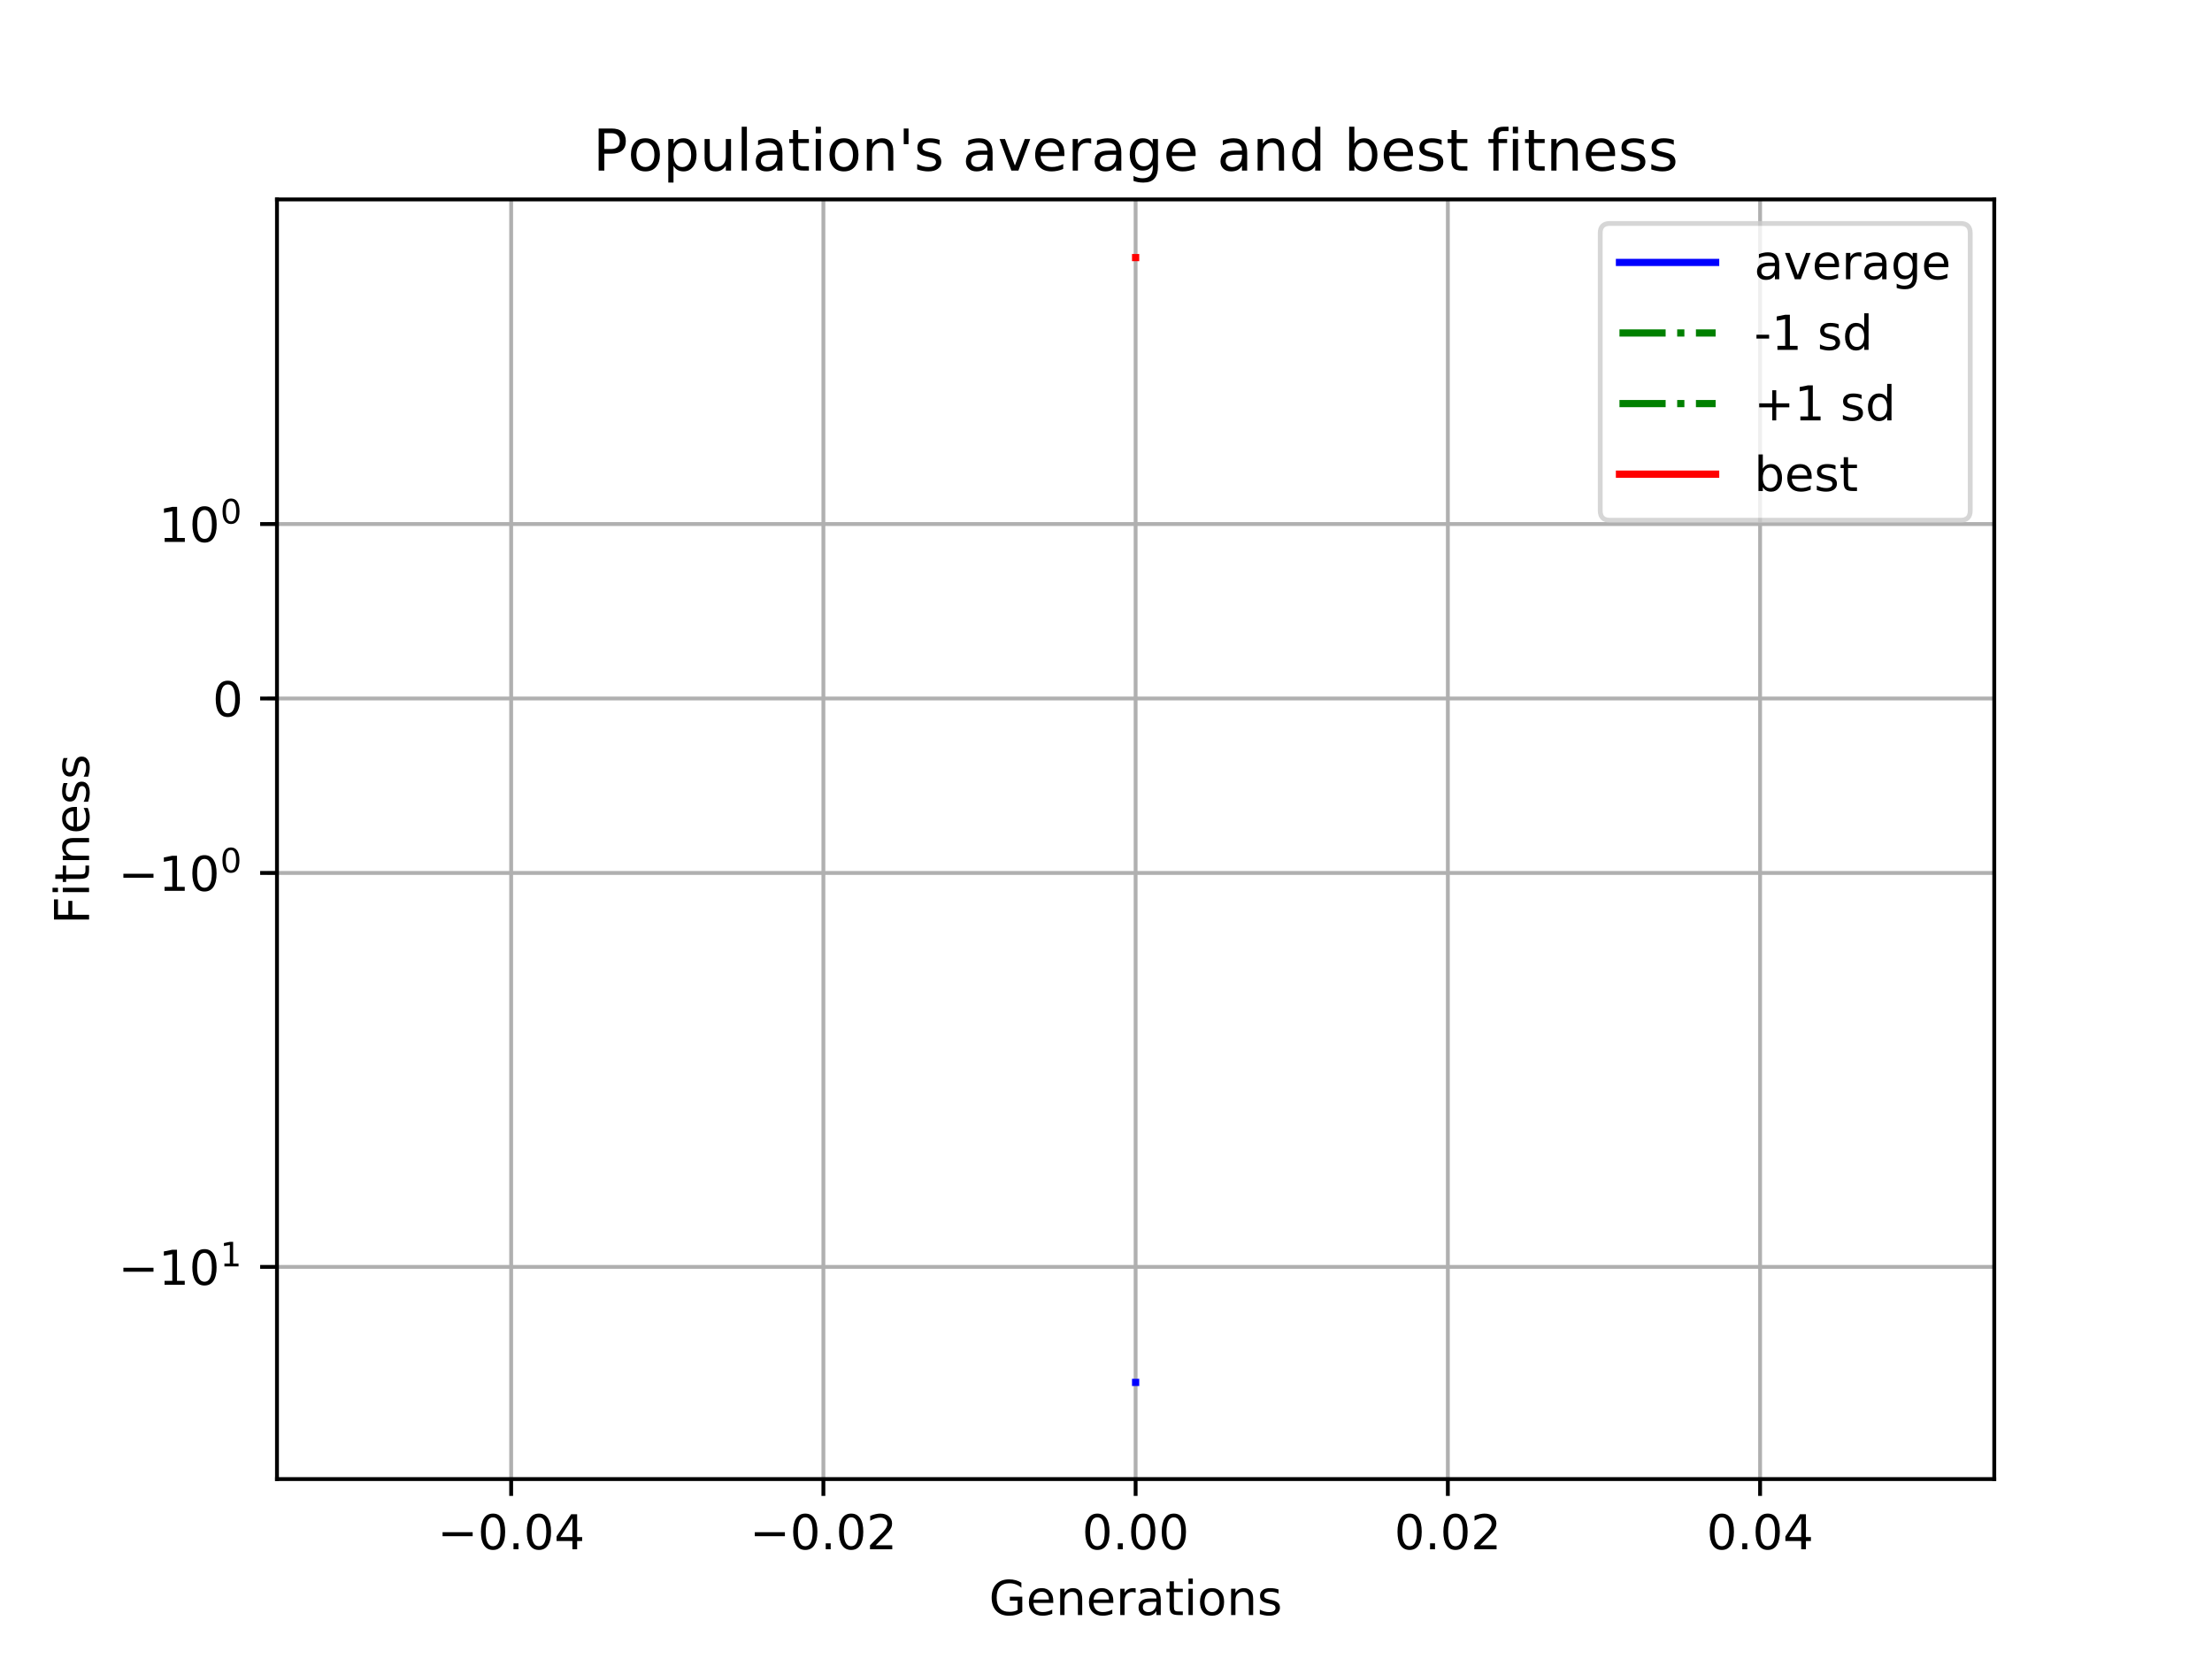
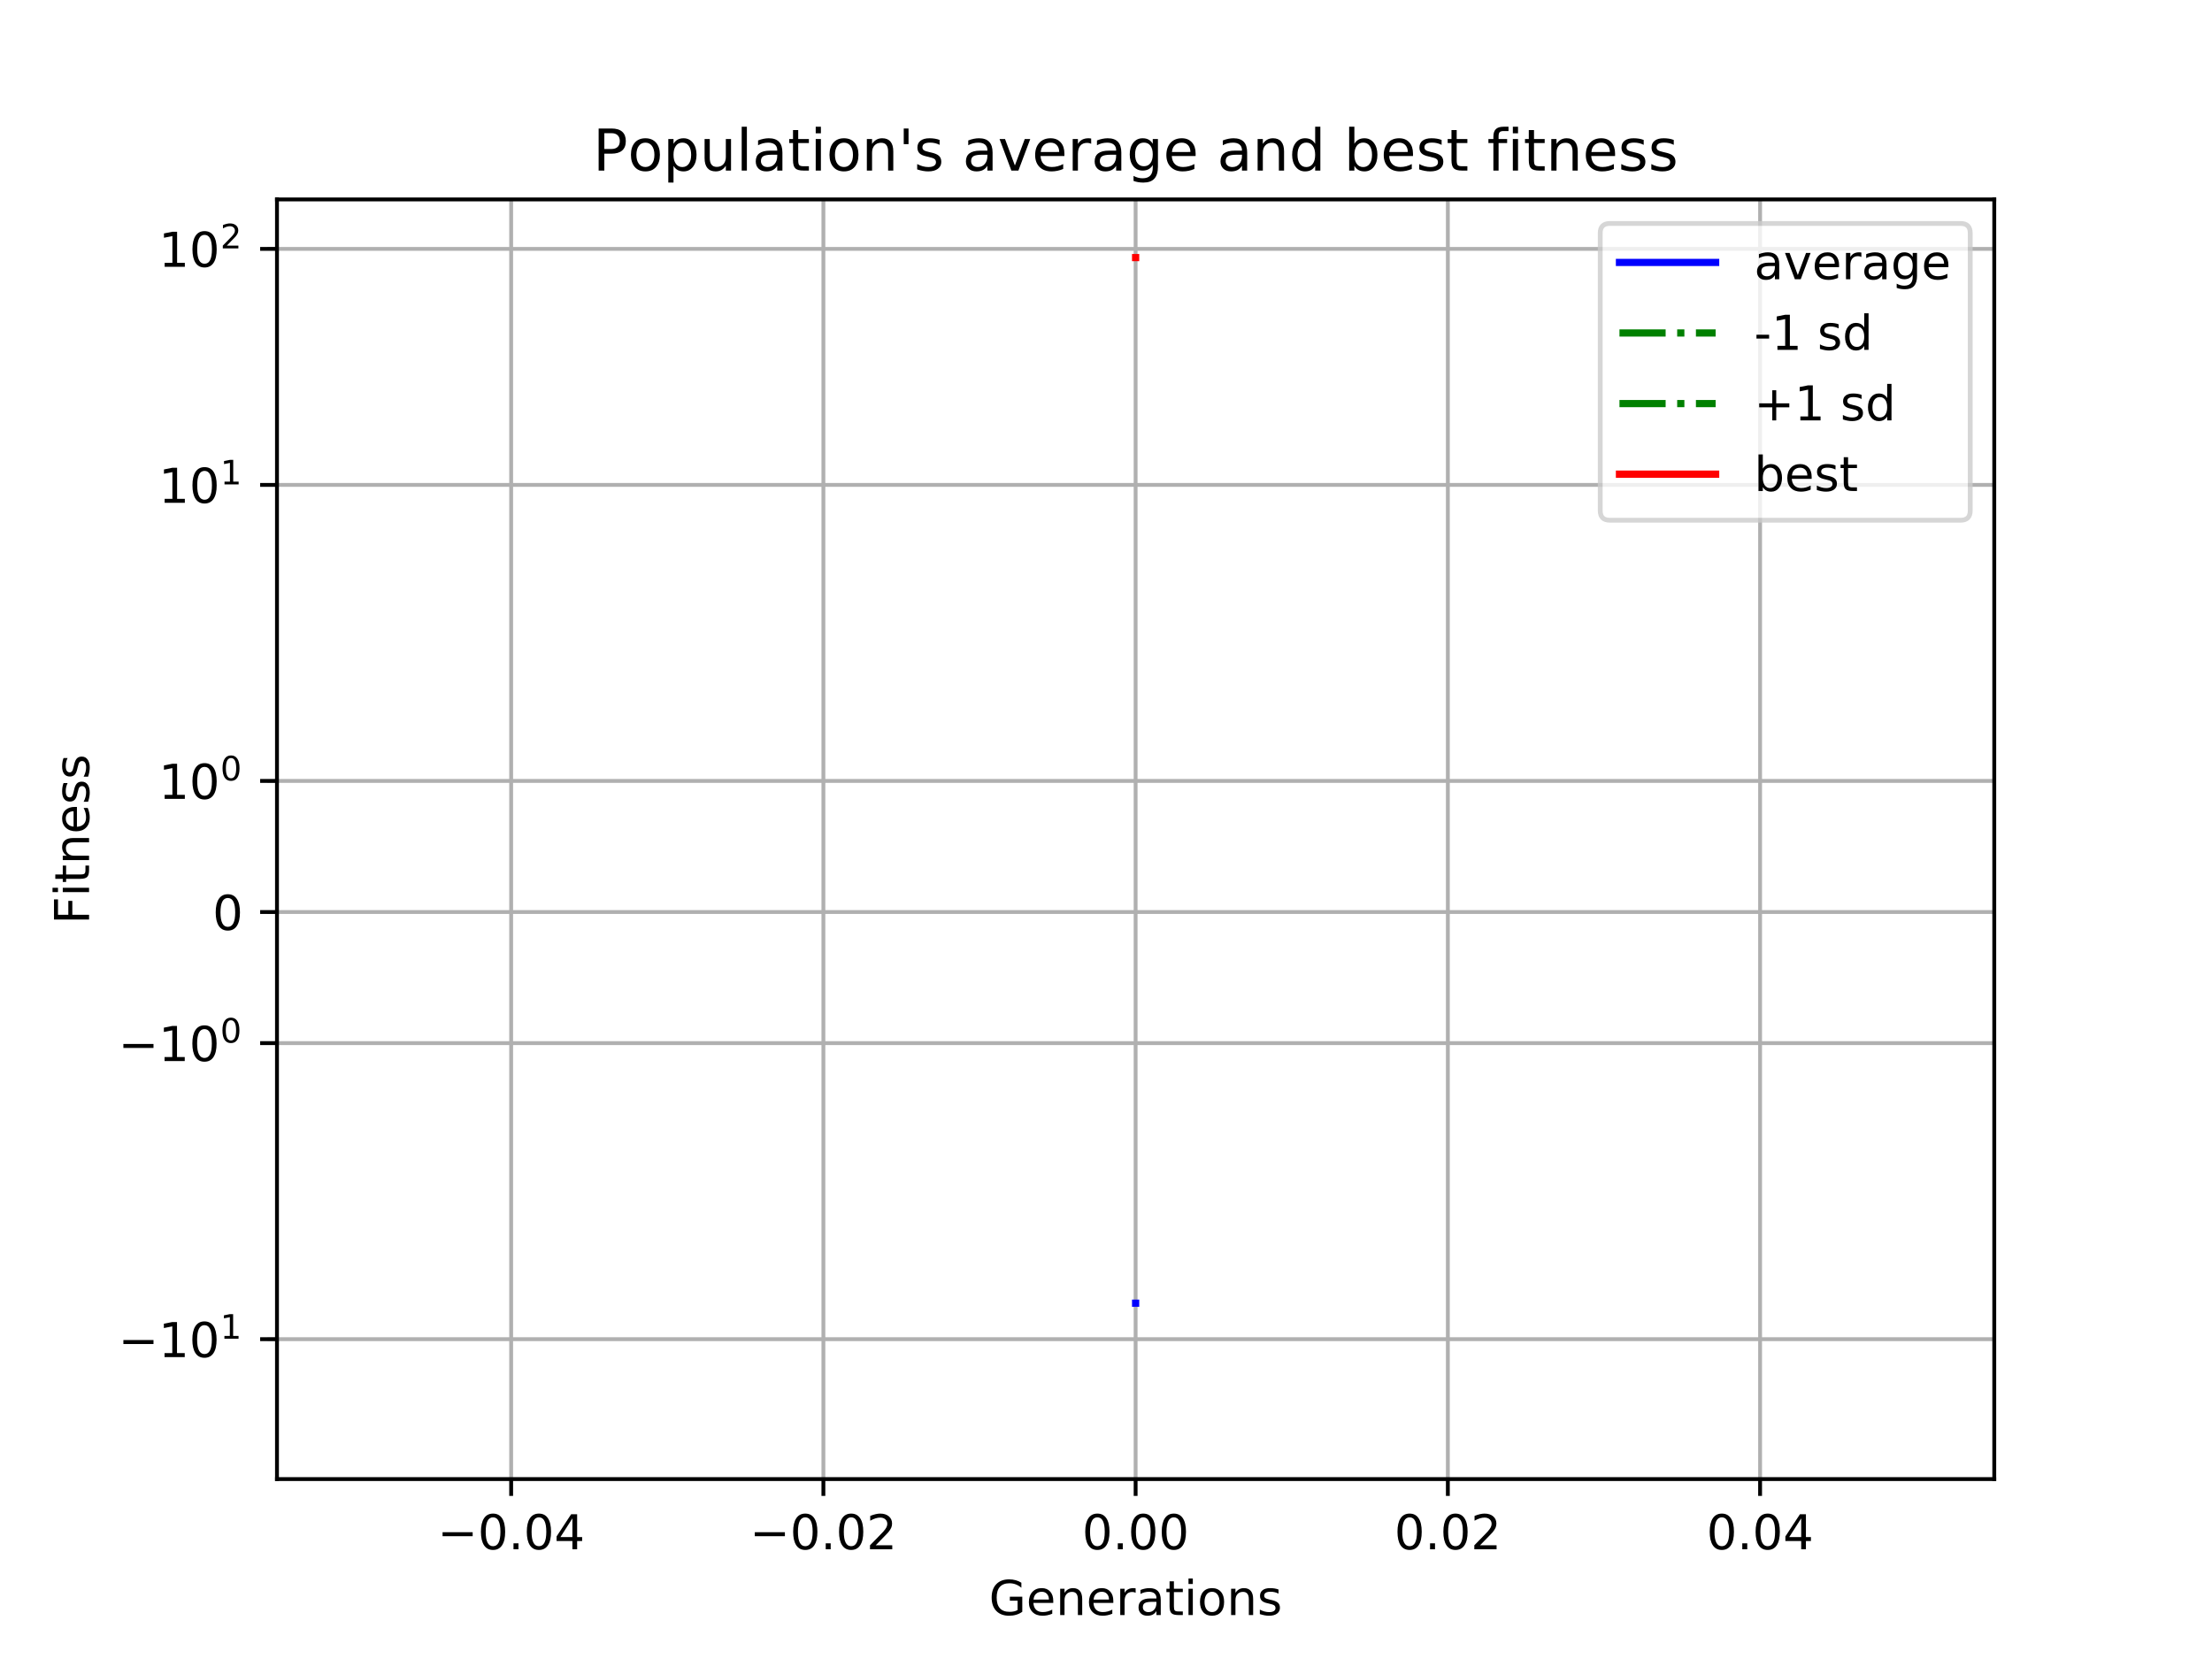
<svg xmlns="http://www.w3.org/2000/svg" xmlns:xlink="http://www.w3.org/1999/xlink" height="345pt" version="1.1" viewBox="0 0 460 345" width="460pt">
  <defs>
    <style type="text/css">
*{stroke-linecap:butt;stroke-linejoin:round;}
  </style>
  </defs>
  <g id="figure_1">
    <g id="patch_1">
      <path d="M 0 345.6  L 460.8 345.6  L 460.8 0  L 0 0  z " style="fill:#ffffff;" />
    </g>
    <g id="axes_1">
      <g id="patch_2">
        <path d="M 57.6 307.584  L 414.72 307.584  L 414.72 41.472  L 57.6 41.472  z " style="fill:#ffffff;" />
      </g>
      <g id="matplotlib.axis_1">
        <g id="xtick_1">
          <g id="line2d_1">
-             <path clip-path="url(#p70a61b5129)" d="M 106.298 307.584  L 106.298 41.472  " style="fill:none;stroke:#b0b0b0;stroke-linecap:square;stroke-width:0.8;" />
+             <path clip-path="url(#p9431d45840)" d="M 106.298 307.584  L 106.298 41.472  " style="fill:none;stroke:#b0b0b0;stroke-linecap:square;stroke-width:0.8;" />
          </g>
          <g id="line2d_2">
            <defs>
-               <path d="M 0 0  L 0 3.5  " id="mcbb63fb4fb" style="stroke:#000000;stroke-width:0.8;" />
-             </defs>
-             <g>
-               <use style="stroke:#000000;stroke-width:0.8;" x="106.298" xlink:href="#mcbb63fb4fb" y="307.584" />
+               <path d="M 0 0  L 0 3.5  " id="mc236b99033" style="stroke:#000000;stroke-width:0.8;" />
+             </defs>
+             <g>
+               <use style="stroke:#000000;stroke-width:0.8;" x="106.298" xlink:href="#mc236b99033" y="307.584" />
            </g>
          </g>
          <g id="text_1">
            <defs>
              <path d="M 10.594 35.5  L 73.188 35.5  L 73.188 27.203  L 10.594 27.203  z " id="DejaVuSans-2212" />
              <path d="M 31.781 66.406  Q 24.172 66.406 20.328 58.906  Q 16.5 51.422 16.5 36.375  Q 16.5 21.391 20.328 13.891  Q 24.172 6.391 31.781 6.391  Q 39.453 6.391 43.281 13.891  Q 47.125 21.391 47.125 36.375  Q 47.125 51.422 43.281 58.906  Q 39.453 66.406 31.781 66.406  z M 31.781 74.219  Q 44.047 74.219 50.516 64.516  Q 56.984 54.828 56.984 36.375  Q 56.984 17.969 50.516 8.266  Q 44.047 -1.422 31.781 -1.422  Q 19.531 -1.422 13.062 8.266  Q 6.594 17.969 6.594 36.375  Q 6.594 54.828 13.062 64.516  Q 19.531 74.219 31.781 74.219  z " id="DejaVuSans-30" />
              <path d="M 10.688 12.406  L 21 12.406  L 21 0  L 10.688 0  z " id="DejaVuSans-2e" />
              <path d="M 37.797 64.312  L 12.891 25.391  L 37.797 25.391  z M 35.203 72.906  L 47.609 72.906  L 47.609 25.391  L 58.016 25.391  L 58.016 17.188  L 47.609 17.188  L 47.609 0  L 37.797 0  L 37.797 17.188  L 4.891 17.188  L 4.891 26.703  z " id="DejaVuSans-34" />
            </defs>
            <g transform="translate(90.97553 322.1824)scale(0.1 -0.1)">
              <use xlink:href="#DejaVuSans-2212" />
              <use x="83.789" xlink:href="#DejaVuSans-30" />
              <use x="147.412" xlink:href="#DejaVuSans-2e" />
              <use x="179.199" xlink:href="#DejaVuSans-30" />
              <use x="242.822" xlink:href="#DejaVuSans-34" />
            </g>
          </g>
        </g>
        <g id="xtick_2">
          <g id="line2d_3">
-             <path clip-path="url(#p70a61b5129)" d="M 171.229 307.584  L 171.229 41.472  " style="fill:none;stroke:#b0b0b0;stroke-linecap:square;stroke-width:0.8;" />
+             <path clip-path="url(#p9431d45840)" d="M 171.229 307.584  L 171.229 41.472  " style="fill:none;stroke:#b0b0b0;stroke-linecap:square;stroke-width:0.8;" />
          </g>
          <g id="line2d_4">
            <g>
-               <use style="stroke:#000000;stroke-width:0.8;" x="171.229" xlink:href="#mcbb63fb4fb" y="307.584" />
+               <use style="stroke:#000000;stroke-width:0.8;" x="171.229" xlink:href="#mc236b99033" y="307.584" />
            </g>
          </g>
          <g id="text_2">
            <defs>
              <path d="M 19.188 8.297  L 53.609 8.297  L 53.609 0  L 7.328 0  L 7.328 8.297  Q 12.938 14.109 22.625 23.891  Q 32.328 33.688 34.812 36.531  Q 39.547 41.844 41.422 45.531  Q 43.312 49.219 43.312 52.781  Q 43.312 58.594 39.234 62.25  Q 35.156 65.922 28.609 65.922  Q 23.969 65.922 18.812 64.312  Q 13.672 62.703 7.812 59.422  L 7.812 69.391  Q 13.766 71.781 18.938 73  Q 24.125 74.219 28.422 74.219  Q 39.75 74.219 46.484 68.547  Q 53.219 62.891 53.219 53.422  Q 53.219 48.922 51.531 44.891  Q 49.859 40.875 45.406 35.406  Q 44.188 33.984 37.641 27.219  Q 31.109 20.453 19.188 8.297  z " id="DejaVuSans-32" />
            </defs>
            <g transform="translate(155.9064 322.1824)scale(0.1 -0.1)">
              <use xlink:href="#DejaVuSans-2212" />
              <use x="83.789" xlink:href="#DejaVuSans-30" />
              <use x="147.412" xlink:href="#DejaVuSans-2e" />
              <use x="179.199" xlink:href="#DejaVuSans-30" />
              <use x="242.822" xlink:href="#DejaVuSans-32" />
            </g>
          </g>
        </g>
        <g id="xtick_3">
          <g id="line2d_5">
-             <path clip-path="url(#p70a61b5129)" d="M 236.16 307.584  L 236.16 41.472  " style="fill:none;stroke:#b0b0b0;stroke-linecap:square;stroke-width:0.8;" />
+             <path clip-path="url(#p9431d45840)" d="M 236.16 307.584  L 236.16 41.472  " style="fill:none;stroke:#b0b0b0;stroke-linecap:square;stroke-width:0.8;" />
          </g>
          <g id="line2d_6">
            <g>
-               <use style="stroke:#000000;stroke-width:0.8;" x="236.16" xlink:href="#mcbb63fb4fb" y="307.584" />
+               <use style="stroke:#000000;stroke-width:0.8;" x="236.16" xlink:href="#mc236b99033" y="307.584" />
            </g>
          </g>
          <g id="text_3">
            <g transform="translate(225.0272 322.1824)scale(0.1 -0.1)">
              <use xlink:href="#DejaVuSans-30" />
              <use x="63.623" xlink:href="#DejaVuSans-2e" />
              <use x="95.41" xlink:href="#DejaVuSans-30" />
              <use x="159.033" xlink:href="#DejaVuSans-30" />
            </g>
          </g>
        </g>
        <g id="xtick_4">
          <g id="line2d_7">
-             <path clip-path="url(#p70a61b5129)" d="M 301.091 307.584  L 301.091 41.472  " style="fill:none;stroke:#b0b0b0;stroke-linecap:square;stroke-width:0.8;" />
+             <path clip-path="url(#p9431d45840)" d="M 301.091 307.584  L 301.091 41.472  " style="fill:none;stroke:#b0b0b0;stroke-linecap:square;stroke-width:0.8;" />
          </g>
          <g id="line2d_8">
            <g>
-               <use style="stroke:#000000;stroke-width:0.8;" x="301.091" xlink:href="#mcbb63fb4fb" y="307.584" />
+               <use style="stroke:#000000;stroke-width:0.8;" x="301.091" xlink:href="#mc236b99033" y="307.584" />
            </g>
          </g>
          <g id="text_4">
            <g transform="translate(289.9581 322.1824)scale(0.1 -0.1)">
              <use xlink:href="#DejaVuSans-30" />
              <use x="63.623" xlink:href="#DejaVuSans-2e" />
              <use x="95.41" xlink:href="#DejaVuSans-30" />
              <use x="159.033" xlink:href="#DejaVuSans-32" />
            </g>
          </g>
        </g>
        <g id="xtick_5">
          <g id="line2d_9">
-             <path clip-path="url(#p70a61b5129)" d="M 366.022 307.584  L 366.022 41.472  " style="fill:none;stroke:#b0b0b0;stroke-linecap:square;stroke-width:0.8;" />
+             <path clip-path="url(#p9431d45840)" d="M 366.022 307.584  L 366.022 41.472  " style="fill:none;stroke:#b0b0b0;stroke-linecap:square;stroke-width:0.8;" />
          </g>
          <g id="line2d_10">
            <g>
-               <use style="stroke:#000000;stroke-width:0.8;" x="366.022" xlink:href="#mcbb63fb4fb" y="307.584" />
+               <use style="stroke:#000000;stroke-width:0.8;" x="366.022" xlink:href="#mc236b99033" y="307.584" />
            </g>
          </g>
          <g id="text_5">
            <g transform="translate(354.889 322.1824)scale(0.1 -0.1)">
              <use xlink:href="#DejaVuSans-30" />
              <use x="63.623" xlink:href="#DejaVuSans-2e" />
              <use x="95.41" xlink:href="#DejaVuSans-30" />
              <use x="159.033" xlink:href="#DejaVuSans-34" />
            </g>
          </g>
        </g>
        <g id="text_6">
          <defs>
            <path d="M 59.516 10.406  L 59.516 29.984  L 43.406 29.984  L 43.406 38.094  L 69.281 38.094  L 69.281 6.781  Q 63.578 2.734 56.688 0.656  Q 49.812 -1.422 42 -1.422  Q 24.906 -1.422 15.25 8.562  Q 5.609 18.562 5.609 36.375  Q 5.609 54.25 15.25 64.234  Q 24.906 74.219 42 74.219  Q 49.125 74.219 55.547 72.453  Q 61.969 70.703 67.391 67.281  L 67.391 56.781  Q 61.922 61.422 55.766 63.766  Q 49.609 66.109 42.828 66.109  Q 29.438 66.109 22.719 58.641  Q 16.016 51.172 16.016 36.375  Q 16.016 21.625 22.719 14.156  Q 29.438 6.688 42.828 6.688  Q 48.047 6.688 52.141 7.594  Q 56.25 8.5 59.516 10.406  z " id="DejaVuSans-47" />
            <path d="M 56.203 29.594  L 56.203 25.203  L 14.891 25.203  Q 15.484 15.922 20.484 11.062  Q 25.484 6.203 34.422 6.203  Q 39.594 6.203 44.453 7.469  Q 49.312 8.734 54.109 11.281  L 54.109 2.781  Q 49.266 0.734 44.188 -0.344  Q 39.109 -1.422 33.891 -1.422  Q 20.797 -1.422 13.156 6.188  Q 5.516 13.812 5.516 26.812  Q 5.516 40.234 12.766 48.109  Q 20.016 56 32.328 56  Q 43.359 56 49.781 48.891  Q 56.203 41.797 56.203 29.594  z M 47.219 32.234  Q 47.125 39.594 43.094 43.984  Q 39.062 48.391 32.422 48.391  Q 24.906 48.391 20.391 44.141  Q 15.875 39.891 15.188 32.172  z " id="DejaVuSans-65" />
            <path d="M 54.891 33.016  L 54.891 0  L 45.906 0  L 45.906 32.719  Q 45.906 40.484 42.875 44.328  Q 39.844 48.188 33.797 48.188  Q 26.516 48.188 22.312 43.547  Q 18.109 38.922 18.109 30.906  L 18.109 0  L 9.078 0  L 9.078 54.688  L 18.109 54.688  L 18.109 46.188  Q 21.344 51.125 25.703 53.562  Q 30.078 56 35.797 56  Q 45.219 56 50.047 50.172  Q 54.891 44.344 54.891 33.016  z " id="DejaVuSans-6e" />
            <path d="M 41.109 46.297  Q 39.594 47.172 37.812 47.578  Q 36.031 48 33.891 48  Q 26.266 48 22.188 43.047  Q 18.109 38.094 18.109 28.812  L 18.109 0  L 9.078 0  L 9.078 54.688  L 18.109 54.688  L 18.109 46.188  Q 20.953 51.172 25.484 53.578  Q 30.031 56 36.531 56  Q 37.453 56 38.578 55.875  Q 39.703 55.766 41.062 55.516  z " id="DejaVuSans-72" />
            <path d="M 34.281 27.484  Q 23.391 27.484 19.188 25  Q 14.984 22.516 14.984 16.5  Q 14.984 11.719 18.141 8.906  Q 21.297 6.109 26.703 6.109  Q 34.188 6.109 38.703 11.406  Q 43.219 16.703 43.219 25.484  L 43.219 27.484  z M 52.203 31.203  L 52.203 0  L 43.219 0  L 43.219 8.297  Q 40.141 3.328 35.547 0.953  Q 30.953 -1.422 24.312 -1.422  Q 15.922 -1.422 10.953 3.297  Q 6 8.016 6 15.922  Q 6 25.141 12.172 29.828  Q 18.359 34.516 30.609 34.516  L 43.219 34.516  L 43.219 35.406  Q 43.219 41.609 39.141 45  Q 35.062 48.391 27.688 48.391  Q 23 48.391 18.547 47.266  Q 14.109 46.141 10.016 43.891  L 10.016 52.203  Q 14.938 54.109 19.578 55.047  Q 24.219 56 28.609 56  Q 40.484 56 46.344 49.844  Q 52.203 43.703 52.203 31.203  z " id="DejaVuSans-61" />
            <path d="M 18.312 70.219  L 18.312 54.688  L 36.812 54.688  L 36.812 47.703  L 18.312 47.703  L 18.312 18.016  Q 18.312 11.328 20.141 9.422  Q 21.969 7.516 27.594 7.516  L 36.812 7.516  L 36.812 0  L 27.594 0  Q 17.188 0 13.234 3.875  Q 9.281 7.766 9.281 18.016  L 9.281 47.703  L 2.688 47.703  L 2.688 54.688  L 9.281 54.688  L 9.281 70.219  z " id="DejaVuSans-74" />
            <path d="M 9.422 54.688  L 18.406 54.688  L 18.406 0  L 9.422 0  z M 9.422 75.984  L 18.406 75.984  L 18.406 64.594  L 9.422 64.594  z " id="DejaVuSans-69" />
            <path d="M 30.609 48.391  Q 23.391 48.391 19.188 42.75  Q 14.984 37.109 14.984 27.297  Q 14.984 17.484 19.156 11.844  Q 23.344 6.203 30.609 6.203  Q 37.797 6.203 41.984 11.859  Q 46.188 17.531 46.188 27.297  Q 46.188 37.016 41.984 42.703  Q 37.797 48.391 30.609 48.391  z M 30.609 56  Q 42.328 56 49.016 48.375  Q 55.719 40.766 55.719 27.297  Q 55.719 13.875 49.016 6.219  Q 42.328 -1.422 30.609 -1.422  Q 18.844 -1.422 12.172 6.219  Q 5.516 13.875 5.516 27.297  Q 5.516 40.766 12.172 48.375  Q 18.844 56 30.609 56  z " id="DejaVuSans-6f" />
            <path d="M 44.281 53.078  L 44.281 44.578  Q 40.484 46.531 36.375 47.5  Q 32.281 48.484 27.875 48.484  Q 21.188 48.484 17.844 46.438  Q 14.5 44.391 14.5 40.281  Q 14.5 37.156 16.891 35.375  Q 19.281 33.594 26.516 31.984  L 29.594 31.297  Q 39.156 29.25 43.188 25.516  Q 47.219 21.781 47.219 15.094  Q 47.219 7.469 41.188 3.016  Q 35.156 -1.422 24.609 -1.422  Q 20.219 -1.422 15.453 -0.562  Q 10.688 0.297 5.422 2  L 5.422 11.281  Q 10.406 8.688 15.234 7.391  Q 20.062 6.109 24.812 6.109  Q 31.156 6.109 34.562 8.281  Q 37.984 10.453 37.984 14.406  Q 37.984 18.062 35.516 20.016  Q 33.062 21.969 24.703 23.781  L 21.578 24.516  Q 13.234 26.266 9.516 29.906  Q 5.812 33.547 5.812 39.891  Q 5.812 47.609 11.281 51.797  Q 16.75 56 26.812 56  Q 31.781 56 36.172 55.266  Q 40.578 54.547 44.281 53.078  z " id="DejaVuSans-73" />
          </defs>
          <g transform="translate(205.6623 335.8606)scale(0.1 -0.1)">
            <use xlink:href="#DejaVuSans-47" />
            <use x="77.49" xlink:href="#DejaVuSans-65" />
            <use x="139.014" xlink:href="#DejaVuSans-6e" />
            <use x="202.393" xlink:href="#DejaVuSans-65" />
            <use x="263.916" xlink:href="#DejaVuSans-72" />
            <use x="305.029" xlink:href="#DejaVuSans-61" />
            <use x="366.309" xlink:href="#DejaVuSans-74" />
            <use x="405.518" xlink:href="#DejaVuSans-69" />
            <use x="433.301" xlink:href="#DejaVuSans-6f" />
            <use x="494.482" xlink:href="#DejaVuSans-6e" />
            <use x="557.861" xlink:href="#DejaVuSans-73" />
          </g>
        </g>
      </g>
      <g id="matplotlib.axis_2">
        <g id="ytick_1">
          <g id="line2d_11">
-             <path clip-path="url(#p70a61b5129)" d="M 57.6 263.454  L 414.72 263.454  " style="fill:none;stroke:#b0b0b0;stroke-linecap:square;stroke-width:0.8;" />
+             <path clip-path="url(#p9431d45840)" d="M 57.6 278.489  L 414.72 278.489  " style="fill:none;stroke:#b0b0b0;stroke-linecap:square;stroke-width:0.8;" />
          </g>
          <g id="line2d_12">
            <defs>
-               <path d="M 0 0  L -3.5 0  " id="m001dc7014c" style="stroke:#000000;stroke-width:0.8;" />
-             </defs>
-             <g>
-               <use style="stroke:#000000;stroke-width:0.8;" x="57.6" xlink:href="#m001dc7014c" y="263.454" />
+               <path d="M 0 0  L -3.5 0  " id="m2f909251bf" style="stroke:#000000;stroke-width:0.8;" />
+             </defs>
+             <g>
+               <use style="stroke:#000000;stroke-width:0.8;" x="57.6" xlink:href="#m2f909251bf" y="278.489" />
            </g>
          </g>
          <g id="text_7">
            <defs>
              <path d="M 12.406 8.297  L 28.516 8.297  L 28.516 63.922  L 10.984 60.406  L 10.984 69.391  L 28.422 72.906  L 38.281 72.906  L 38.281 8.297  L 54.391 8.297  L 54.391 0  L 12.406 0  z " id="DejaVuSans-31" />
            </defs>
-             <g transform="translate(24.6 267.2537)scale(0.1 -0.1)">
+             <g transform="translate(24.6 282.2882)scale(0.1 -0.1)">
              <use transform="translate(0 0.684375)" xlink:href="#DejaVuSans-2212" />
              <use transform="translate(83.78906 0.684375)" xlink:href="#DejaVuSans-31" />
              <use transform="translate(147.4121 0.684375)" xlink:href="#DejaVuSans-30" />
              <use transform="translate(211.9922 38.96563)scale(0.7)" xlink:href="#DejaVuSans-31" />
            </g>
          </g>
        </g>
        <g id="ytick_2">
          <g id="line2d_13">
-             <path clip-path="url(#p70a61b5129)" d="M 57.6 181.533  L 414.72 181.533  " style="fill:none;stroke:#b0b0b0;stroke-linecap:square;stroke-width:0.8;" />
+             <path clip-path="url(#p9431d45840)" d="M 57.6 216.925  L 414.72 216.925  " style="fill:none;stroke:#b0b0b0;stroke-linecap:square;stroke-width:0.8;" />
          </g>
          <g id="line2d_14">
            <g>
-               <use style="stroke:#000000;stroke-width:0.8;" x="57.6" xlink:href="#m001dc7014c" y="181.533" />
+               <use style="stroke:#000000;stroke-width:0.8;" x="57.6" xlink:href="#m2f909251bf" y="216.925" />
            </g>
          </g>
          <g id="text_8">
-             <g transform="translate(24.6 185.332)scale(0.1 -0.1)">
+             <g transform="translate(24.6 220.7243)scale(0.1 -0.1)">
              <use transform="translate(0 0.765625)" xlink:href="#DejaVuSans-2212" />
              <use transform="translate(83.78906 0.765625)" xlink:href="#DejaVuSans-31" />
              <use transform="translate(147.4121 0.765625)" xlink:href="#DejaVuSans-30" />
              <use transform="translate(211.9922 39.04688)scale(0.7)" xlink:href="#DejaVuSans-30" />
            </g>
          </g>
        </g>
        <g id="ytick_3">
          <g id="line2d_15">
-             <path clip-path="url(#p70a61b5129)" d="M 57.6 145.254  L 414.72 145.254  " style="fill:none;stroke:#b0b0b0;stroke-linecap:square;stroke-width:0.8;" />
+             <path clip-path="url(#p9431d45840)" d="M 57.6 189.662  L 414.72 189.662  " style="fill:none;stroke:#b0b0b0;stroke-linecap:square;stroke-width:0.8;" />
          </g>
          <g id="line2d_16">
            <g>
-               <use style="stroke:#000000;stroke-width:0.8;" x="57.6" xlink:href="#m001dc7014c" y="145.254" />
+               <use style="stroke:#000000;stroke-width:0.8;" x="57.6" xlink:href="#m2f909251bf" y="189.662" />
            </g>
          </g>
          <g id="text_9">
-             <g transform="translate(44.2 149.0536)scale(0.1 -0.1)">
+             <g transform="translate(44.2 193.4613)scale(0.1 -0.1)">
              <use transform="translate(0 0.78125)" xlink:href="#DejaVuSans-30" />
            </g>
          </g>
        </g>
        <g id="ytick_4">
          <g id="line2d_17">
-             <path clip-path="url(#p70a61b5129)" d="M 57.6 108.976  L 414.72 108.976  " style="fill:none;stroke:#b0b0b0;stroke-linecap:square;stroke-width:0.8;" />
+             <path clip-path="url(#p9431d45840)" d="M 57.6 162.399  L 414.72 162.399  " style="fill:none;stroke:#b0b0b0;stroke-linecap:square;stroke-width:0.8;" />
          </g>
          <g id="line2d_18">
            <g>
-               <use style="stroke:#000000;stroke-width:0.8;" x="57.6" xlink:href="#m001dc7014c" y="108.976" />
+               <use style="stroke:#000000;stroke-width:0.8;" x="57.6" xlink:href="#m2f909251bf" y="162.399" />
            </g>
          </g>
          <g id="text_10">
-             <g transform="translate(33 112.7753)scale(0.1 -0.1)">
+             <g transform="translate(33 166.1983)scale(0.1 -0.1)">
              <use transform="translate(0 0.765625)" xlink:href="#DejaVuSans-31" />
              <use transform="translate(63.62305 0.765625)" xlink:href="#DejaVuSans-30" />
              <use transform="translate(128.2031 39.04688)scale(0.7)" xlink:href="#DejaVuSans-30" />
            </g>
          </g>
        </g>
        <g id="ytick_5">
          <g id="line2d_19">
-             <defs>
-               <path d="M 0 0  L -2 0  " id="m658b2761c4" style="stroke:#000000;stroke-width:0.6;" />
-             </defs>
-             <g>
-               <use style="stroke:#000000;stroke-width:0.6;" x="57.6" xlink:href="#m658b2761c4" y="263.454" />
+             <path clip-path="url(#p9431d45840)" d="M 57.6 100.835  L 414.72 100.835  " style="fill:none;stroke:#b0b0b0;stroke-linecap:square;stroke-width:0.8;" />
+           </g>
+           <g id="line2d_20">
+             <g>
+               <use style="stroke:#000000;stroke-width:0.8;" x="57.6" xlink:href="#m2f909251bf" y="100.835" />
+             </g>
+           </g>
+           <g id="text_11">
+             <g transform="translate(33 104.6345)scale(0.1 -0.1)">
+               <use transform="translate(0 0.684375)" xlink:href="#DejaVuSans-31" />
+               <use transform="translate(63.62305 0.684375)" xlink:href="#DejaVuSans-30" />
+               <use transform="translate(128.2031 38.96563)scale(0.7)" xlink:href="#DejaVuSans-31" />
            </g>
          </g>
        </g>
        <g id="ytick_6">
-           <g id="line2d_20">
-             <g>
-               <use style="stroke:#000000;stroke-width:0.6;" x="57.6" xlink:href="#m658b2761c4" y="181.533" />
+           <g id="line2d_21">
+             <path clip-path="url(#p9431d45840)" d="M 57.6 51.762  L 414.72 51.762  " style="fill:none;stroke:#b0b0b0;stroke-linecap:square;stroke-width:0.8;" />
+           </g>
+           <g id="line2d_22">
+             <g>
+               <use style="stroke:#000000;stroke-width:0.8;" x="57.6" xlink:href="#m2f909251bf" y="51.762" />
+             </g>
+           </g>
+           <g id="text_12">
+             <g transform="translate(33 55.56107)scale(0.1 -0.1)">
+               <use transform="translate(0 0.765625)" xlink:href="#DejaVuSans-31" />
+               <use transform="translate(63.62305 0.765625)" xlink:href="#DejaVuSans-30" />
+               <use transform="translate(128.2031 39.04688)scale(0.7)" xlink:href="#DejaVuSans-32" />
            </g>
          </g>
        </g>
        <g id="ytick_7">
-           <g id="line2d_21">
-             <g>
-               <use style="stroke:#000000;stroke-width:0.6;" x="57.6" xlink:href="#m658b2761c4" y="145.254" />
+           <g id="line2d_23">
+             <defs>
+               <path d="M 0 0  L -2 0  " id="m2867ba38de" style="stroke:#000000;stroke-width:0.6;" />
+             </defs>
+             <g>
+               <use style="stroke:#000000;stroke-width:0.6;" x="57.6" xlink:href="#m2867ba38de" y="278.489" />
            </g>
          </g>
        </g>
        <g id="ytick_8">
-           <g id="line2d_22">
-             <g>
-               <use style="stroke:#000000;stroke-width:0.6;" x="57.6" xlink:href="#m658b2761c4" y="108.976" />
-             </g>
-           </g>
-         </g>
-         <g id="text_11">
+           <g id="line2d_24">
+             <g>
+               <use style="stroke:#000000;stroke-width:0.6;" x="57.6" xlink:href="#m2867ba38de" y="216.925" />
+             </g>
+           </g>
+         </g>
+         <g id="ytick_9">
+           <g id="line2d_25">
+             <g>
+               <use style="stroke:#000000;stroke-width:0.6;" x="57.6" xlink:href="#m2867ba38de" y="189.662" />
+             </g>
+           </g>
+         </g>
+         <g id="ytick_10">
+           <g id="line2d_26">
+             <g>
+               <use style="stroke:#000000;stroke-width:0.6;" x="57.6" xlink:href="#m2867ba38de" y="162.399" />
+             </g>
+           </g>
+         </g>
+         <g id="ytick_11">
+           <g id="line2d_27">
+             <g>
+               <use style="stroke:#000000;stroke-width:0.6;" x="57.6" xlink:href="#m2867ba38de" y="100.835" />
+             </g>
+           </g>
+         </g>
+         <g id="ytick_12">
+           <g id="line2d_28">
+             <g>
+               <use style="stroke:#000000;stroke-width:0.6;" x="57.6" xlink:href="#m2867ba38de" y="51.762" />
+             </g>
+           </g>
+         </g>
+         <g id="text_13">
          <defs>
            <path d="M 9.812 72.906  L 51.703 72.906  L 51.703 64.594  L 19.672 64.594  L 19.672 43.109  L 48.578 43.109  L 48.578 34.812  L 19.672 34.812  L 19.672 0  L 9.812 0  z " id="DejaVuSans-46" />
          </defs>
          <g transform="translate(18.52031 192.2022)rotate(-90)scale(0.1 -0.1)">
            <use xlink:href="#DejaVuSans-46" />
            <use x="57.41" xlink:href="#DejaVuSans-69" />
            <use x="85.193" xlink:href="#DejaVuSans-74" />
            <use x="124.402" xlink:href="#DejaVuSans-6e" />
            <use x="187.781" xlink:href="#DejaVuSans-65" />
            <use x="249.305" xlink:href="#DejaVuSans-73" />
            <use x="301.404" xlink:href="#DejaVuSans-73" />
          </g>
        </g>
      </g>
-       <g id="line2d_23">
-         <path clip-path="url(#p70a61b5129)" d="M 236.16 287.477  " style="fill:none;stroke:#0000ff;stroke-linecap:square;stroke-width:1.5;" />
-       </g>
-       <g id="line2d_24">
-         <path clip-path="url(#p70a61b5129)" d="M 236.16 295.488  " style="fill:none;stroke:#008000;stroke-dasharray:9.6,2.4,1.5,2.4;stroke-dashoffset:0;stroke-width:1.5;" />
-       </g>
-       <g id="line2d_25">
-         <path clip-path="url(#p70a61b5129)" d="M 236.16 276.271  " style="fill:none;stroke:#008000;stroke-dasharray:9.6,2.4,1.5,2.4;stroke-dashoffset:0;stroke-width:1.5;" />
-       </g>
-       <g id="line2d_26">
-         <path clip-path="url(#p70a61b5129)" d="M 236.16 53.568  " style="fill:none;stroke:#ff0000;stroke-linecap:square;stroke-width:1.5;" />
+       <g id="line2d_29">
+         <path clip-path="url(#p9431d45840)" d="M 236.16 271.004  " style="fill:none;stroke:#0000ff;stroke-linecap:square;stroke-width:1.5;" />
+       </g>
+       <g id="line2d_30">
+         <path clip-path="url(#p9431d45840)" d="M 236.16 295.488  " style="fill:none;stroke:#008000;stroke-dasharray:9.6,2.4,1.5,2.4;stroke-dashoffset:0;stroke-width:1.5;" />
+       </g>
+       <g id="line2d_31">
+         <path clip-path="url(#p9431d45840)" d="M 236.16 105.259  " style="fill:none;stroke:#008000;stroke-dasharray:9.6,2.4,1.5,2.4;stroke-dashoffset:0;stroke-width:1.5;" />
+       </g>
+       <g id="line2d_32">
+         <path clip-path="url(#p9431d45840)" d="M 236.16 53.568  " style="fill:none;stroke:#ff0000;stroke-linecap:square;stroke-width:1.5;" />
      </g>
      <g id="patch_3">
        <path d="M 57.6 307.584  L 57.6 41.472  " style="fill:none;stroke:#000000;stroke-linecap:square;stroke-linejoin:miter;stroke-width:0.8;" />
      </g>
      <g id="patch_4">
        <path d="M 414.72 307.584  L 414.72 41.472  " style="fill:none;stroke:#000000;stroke-linecap:square;stroke-linejoin:miter;stroke-width:0.8;" />
      </g>
      <g id="patch_5">
        <path d="M 57.6 307.584  L 414.72 307.584  " style="fill:none;stroke:#000000;stroke-linecap:square;stroke-linejoin:miter;stroke-width:0.8;" />
      </g>
      <g id="patch_6">
        <path d="M 57.6 41.472  L 414.72 41.472  " style="fill:none;stroke:#000000;stroke-linecap:square;stroke-linejoin:miter;stroke-width:0.8;" />
      </g>
-       <g id="text_12">
+       <g id="text_14">
        <defs>
          <path d="M 19.672 64.797  L 19.672 37.406  L 32.078 37.406  Q 38.969 37.406 42.719 40.969  Q 46.484 44.531 46.484 51.125  Q 46.484 57.672 42.719 61.234  Q 38.969 64.797 32.078 64.797  z M 9.812 72.906  L 32.078 72.906  Q 44.344 72.906 50.609 67.359  Q 56.891 61.812 56.891 51.125  Q 56.891 40.328 50.609 34.812  Q 44.344 29.297 32.078 29.297  L 19.672 29.297  L 19.672 0  L 9.812 0  z " id="DejaVuSans-50" />
          <path d="M 18.109 8.203  L 18.109 -20.797  L 9.078 -20.797  L 9.078 54.688  L 18.109 54.688  L 18.109 46.391  Q 20.953 51.266 25.266 53.625  Q 29.594 56 35.594 56  Q 45.562 56 51.781 48.094  Q 58.016 40.188 58.016 27.297  Q 58.016 14.406 51.781 6.484  Q 45.562 -1.422 35.594 -1.422  Q 29.594 -1.422 25.266 0.953  Q 20.953 3.328 18.109 8.203  z M 48.688 27.297  Q 48.688 37.203 44.609 42.844  Q 40.531 48.484 33.406 48.484  Q 26.266 48.484 22.188 42.844  Q 18.109 37.203 18.109 27.297  Q 18.109 17.391 22.188 11.75  Q 26.266 6.109 33.406 6.109  Q 40.531 6.109 44.609 11.75  Q 48.688 17.391 48.688 27.297  z " id="DejaVuSans-70" />
          <path d="M 8.5 21.578  L 8.5 54.688  L 17.484 54.688  L 17.484 21.922  Q 17.484 14.156 20.5 10.266  Q 23.531 6.391 29.594 6.391  Q 36.859 6.391 41.078 11.031  Q 45.312 15.672 45.312 23.688  L 45.312 54.688  L 54.297 54.688  L 54.297 0  L 45.312 0  L 45.312 8.406  Q 42.047 3.422 37.719 1  Q 33.406 -1.422 27.688 -1.422  Q 18.266 -1.422 13.375 4.438  Q 8.5 10.297 8.5 21.578  z M 31.109 56  z " id="DejaVuSans-75" />
          <path d="M 9.422 75.984  L 18.406 75.984  L 18.406 0  L 9.422 0  z " id="DejaVuSans-6c" />
          <path d="M 17.922 72.906  L 17.922 45.797  L 9.625 45.797  L 9.625 72.906  z " id="DejaVuSans-27" />
          <path id="DejaVuSans-20" />
          <path d="M 2.984 54.688  L 12.5 54.688  L 29.594 8.797  L 46.688 54.688  L 56.203 54.688  L 35.688 0  L 23.484 0  z " id="DejaVuSans-76" />
          <path d="M 45.406 27.984  Q 45.406 37.75 41.375 43.109  Q 37.359 48.484 30.078 48.484  Q 22.859 48.484 18.828 43.109  Q 14.797 37.75 14.797 27.984  Q 14.797 18.266 18.828 12.891  Q 22.859 7.516 30.078 7.516  Q 37.359 7.516 41.375 12.891  Q 45.406 18.266 45.406 27.984  z M 54.391 6.781  Q 54.391 -7.172 48.188 -13.984  Q 42 -20.797 29.203 -20.797  Q 24.469 -20.797 20.266 -20.094  Q 16.062 -19.391 12.109 -17.922  L 12.109 -9.188  Q 16.062 -11.328 19.922 -12.344  Q 23.781 -13.375 27.781 -13.375  Q 36.625 -13.375 41.016 -8.766  Q 45.406 -4.156 45.406 5.172  L 45.406 9.625  Q 42.625 4.781 38.281 2.391  Q 33.938 0 27.875 0  Q 17.828 0 11.672 7.656  Q 5.516 15.328 5.516 27.984  Q 5.516 40.672 11.672 48.328  Q 17.828 56 27.875 56  Q 33.938 56 38.281 53.609  Q 42.625 51.219 45.406 46.391  L 45.406 54.688  L 54.391 54.688  z " id="DejaVuSans-67" />
          <path d="M 45.406 46.391  L 45.406 75.984  L 54.391 75.984  L 54.391 0  L 45.406 0  L 45.406 8.203  Q 42.578 3.328 38.25 0.953  Q 33.938 -1.422 27.875 -1.422  Q 17.969 -1.422 11.734 6.484  Q 5.516 14.406 5.516 27.297  Q 5.516 40.188 11.734 48.094  Q 17.969 56 27.875 56  Q 33.938 56 38.25 53.625  Q 42.578 51.266 45.406 46.391  z M 14.797 27.297  Q 14.797 17.391 18.875 11.75  Q 22.953 6.109 30.078 6.109  Q 37.203 6.109 41.297 11.75  Q 45.406 17.391 45.406 27.297  Q 45.406 37.203 41.297 42.844  Q 37.203 48.484 30.078 48.484  Q 22.953 48.484 18.875 42.844  Q 14.797 37.203 14.797 27.297  z " id="DejaVuSans-64" />
          <path d="M 48.688 27.297  Q 48.688 37.203 44.609 42.844  Q 40.531 48.484 33.406 48.484  Q 26.266 48.484 22.188 42.844  Q 18.109 37.203 18.109 27.297  Q 18.109 17.391 22.188 11.75  Q 26.266 6.109 33.406 6.109  Q 40.531 6.109 44.609 11.75  Q 48.688 17.391 48.688 27.297  z M 18.109 46.391  Q 20.953 51.266 25.266 53.625  Q 29.594 56 35.594 56  Q 45.562 56 51.781 48.094  Q 58.016 40.188 58.016 27.297  Q 58.016 14.406 51.781 6.484  Q 45.562 -1.422 35.594 -1.422  Q 29.594 -1.422 25.266 0.953  Q 20.953 3.328 18.109 8.203  L 18.109 0  L 9.078 0  L 9.078 75.984  L 18.109 75.984  z " id="DejaVuSans-62" />
          <path d="M 37.109 75.984  L 37.109 68.5  L 28.516 68.5  Q 23.688 68.5 21.797 66.547  Q 19.922 64.594 19.922 59.516  L 19.922 54.688  L 34.719 54.688  L 34.719 47.703  L 19.922 47.703  L 19.922 0  L 10.891 0  L 10.891 47.703  L 2.297 47.703  L 2.297 54.688  L 10.891 54.688  L 10.891 58.5  Q 10.891 67.625 15.141 71.797  Q 19.391 75.984 28.609 75.984  z " id="DejaVuSans-66" />
        </defs>
        <g transform="translate(123.315 35.472)scale(0.12 -0.12)">
          <use xlink:href="#DejaVuSans-50" />
          <use x="60.256" xlink:href="#DejaVuSans-6f" />
          <use x="121.438" xlink:href="#DejaVuSans-70" />
          <use x="184.914" xlink:href="#DejaVuSans-75" />
          <use x="248.293" xlink:href="#DejaVuSans-6c" />
          <use x="276.076" xlink:href="#DejaVuSans-61" />
          <use x="337.355" xlink:href="#DejaVuSans-74" />
          <use x="376.564" xlink:href="#DejaVuSans-69" />
          <use x="404.348" xlink:href="#DejaVuSans-6f" />
          <use x="465.529" xlink:href="#DejaVuSans-6e" />
          <use x="528.908" xlink:href="#DejaVuSans-27" />
          <use x="556.398" xlink:href="#DejaVuSans-73" />
          <use x="608.498" xlink:href="#DejaVuSans-20" />
          <use x="640.285" xlink:href="#DejaVuSans-61" />
          <use x="701.564" xlink:href="#DejaVuSans-76" />
          <use x="760.744" xlink:href="#DejaVuSans-65" />
          <use x="822.268" xlink:href="#DejaVuSans-72" />
          <use x="863.381" xlink:href="#DejaVuSans-61" />
          <use x="924.66" xlink:href="#DejaVuSans-67" />
          <use x="988.137" xlink:href="#DejaVuSans-65" />
          <use x="1049.66" xlink:href="#DejaVuSans-20" />
          <use x="1081.447" xlink:href="#DejaVuSans-61" />
          <use x="1142.727" xlink:href="#DejaVuSans-6e" />
          <use x="1206.105" xlink:href="#DejaVuSans-64" />
          <use x="1269.582" xlink:href="#DejaVuSans-20" />
          <use x="1301.369" xlink:href="#DejaVuSans-62" />
          <use x="1364.846" xlink:href="#DejaVuSans-65" />
          <use x="1426.369" xlink:href="#DejaVuSans-73" />
          <use x="1478.469" xlink:href="#DejaVuSans-74" />
          <use x="1517.678" xlink:href="#DejaVuSans-20" />
          <use x="1549.465" xlink:href="#DejaVuSans-66" />
          <use x="1584.67" xlink:href="#DejaVuSans-69" />
          <use x="1612.453" xlink:href="#DejaVuSans-74" />
          <use x="1651.662" xlink:href="#DejaVuSans-6e" />
          <use x="1715.041" xlink:href="#DejaVuSans-65" />
          <use x="1776.564" xlink:href="#DejaVuSans-73" />
          <use x="1828.664" xlink:href="#DejaVuSans-73" />
        </g>
      </g>
      <g id="legend_1">
        <g id="patch_7">
          <path d="M 334.779 108.184  L 407.72 108.184  Q 409.72 108.184 409.72 106.184  L 409.72 48.472  Q 409.72 46.472 407.72 46.472  L 334.779 46.472  Q 332.779 46.472 332.779 48.472  L 332.779 106.184  Q 332.779 108.184 334.779 108.184  z " style="fill:#ffffff;opacity:0.8;stroke:#cccccc;stroke-linejoin:miter;" />
        </g>
-         <g id="line2d_27">
+         <g id="line2d_33">
          <path d="M 336.779 54.57  L 356.779 54.57  " style="fill:none;stroke:#0000ff;stroke-linecap:square;stroke-width:1.5;" />
        </g>
-         <g id="line2d_28" />
-         <g id="text_13">
+         <g id="line2d_34" />
+         <g id="text_15">
          <g transform="translate(364.7794 58.07044)scale(0.1 -0.1)">
            <use xlink:href="#DejaVuSans-61" />
            <use x="61.279" xlink:href="#DejaVuSans-76" />
            <use x="120.459" xlink:href="#DejaVuSans-65" />
            <use x="181.982" xlink:href="#DejaVuSans-72" />
            <use x="223.096" xlink:href="#DejaVuSans-61" />
            <use x="284.375" xlink:href="#DejaVuSans-67" />
            <use x="347.852" xlink:href="#DejaVuSans-65" />
          </g>
        </g>
-         <g id="line2d_29">
+         <g id="line2d_35">
          <path d="M 336.779 69.249  L 356.779 69.249  " style="fill:none;stroke:#008000;stroke-dasharray:9.6,2.4,1.5,2.4;stroke-dashoffset:0;stroke-width:1.5;" />
        </g>
-         <g id="line2d_30" />
-         <g id="text_14">
+         <g id="line2d_36" />
+         <g id="text_16">
          <defs>
            <path d="M 4.891 31.391  L 31.203 31.391  L 31.203 23.391  L 4.891 23.391  z " id="DejaVuSans-2d" />
          </defs>
          <g transform="translate(364.7794 72.74856)scale(0.1 -0.1)">
            <use xlink:href="#DejaVuSans-2d" />
            <use x="36.084" xlink:href="#DejaVuSans-31" />
            <use x="99.707" xlink:href="#DejaVuSans-20" />
            <use x="131.494" xlink:href="#DejaVuSans-73" />
            <use x="183.594" xlink:href="#DejaVuSans-64" />
          </g>
        </g>
-         <g id="line2d_31">
+         <g id="line2d_37">
          <path d="M 336.779 83.927  L 356.779 83.927  " style="fill:none;stroke:#008000;stroke-dasharray:9.6,2.4,1.5,2.4;stroke-dashoffset:0;stroke-width:1.5;" />
        </g>
-         <g id="line2d_32" />
-         <g id="text_15">
+         <g id="line2d_38" />
+         <g id="text_17">
          <defs>
            <path d="M 46 62.703  L 46 35.5  L 73.188 35.5  L 73.188 27.203  L 46 27.203  L 46 0  L 37.797 0  L 37.797 27.203  L 10.594 27.203  L 10.594 35.5  L 37.797 35.5  L 37.797 62.703  z " id="DejaVuSans-2b" />
          </defs>
          <g transform="translate(364.7794 87.42669)scale(0.1 -0.1)">
            <use xlink:href="#DejaVuSans-2b" />
            <use x="83.789" xlink:href="#DejaVuSans-31" />
            <use x="147.412" xlink:href="#DejaVuSans-20" />
            <use x="179.199" xlink:href="#DejaVuSans-73" />
            <use x="231.299" xlink:href="#DejaVuSans-64" />
          </g>
        </g>
-         <g id="line2d_33">
+         <g id="line2d_39">
          <path d="M 336.779 98.605  L 356.779 98.605  " style="fill:none;stroke:#ff0000;stroke-linecap:square;stroke-width:1.5;" />
        </g>
-         <g id="line2d_34" />
-         <g id="text_16">
+         <g id="line2d_40" />
+         <g id="text_18">
          <g transform="translate(364.7794 102.1048)scale(0.1 -0.1)">
            <use xlink:href="#DejaVuSans-62" />
            <use x="63.477" xlink:href="#DejaVuSans-65" />
            <use x="125" xlink:href="#DejaVuSans-73" />
            <use x="177.1" xlink:href="#DejaVuSans-74" />
          </g>
        </g>
      </g>
    </g>
  </g>
  <defs>
-     <clipPath id="p70a61b5129">
+     <clipPath id="p9431d45840">
      <rect height="266.112" width="357.12" x="57.6" y="41.472" />
    </clipPath>
  </defs>
</svg>
